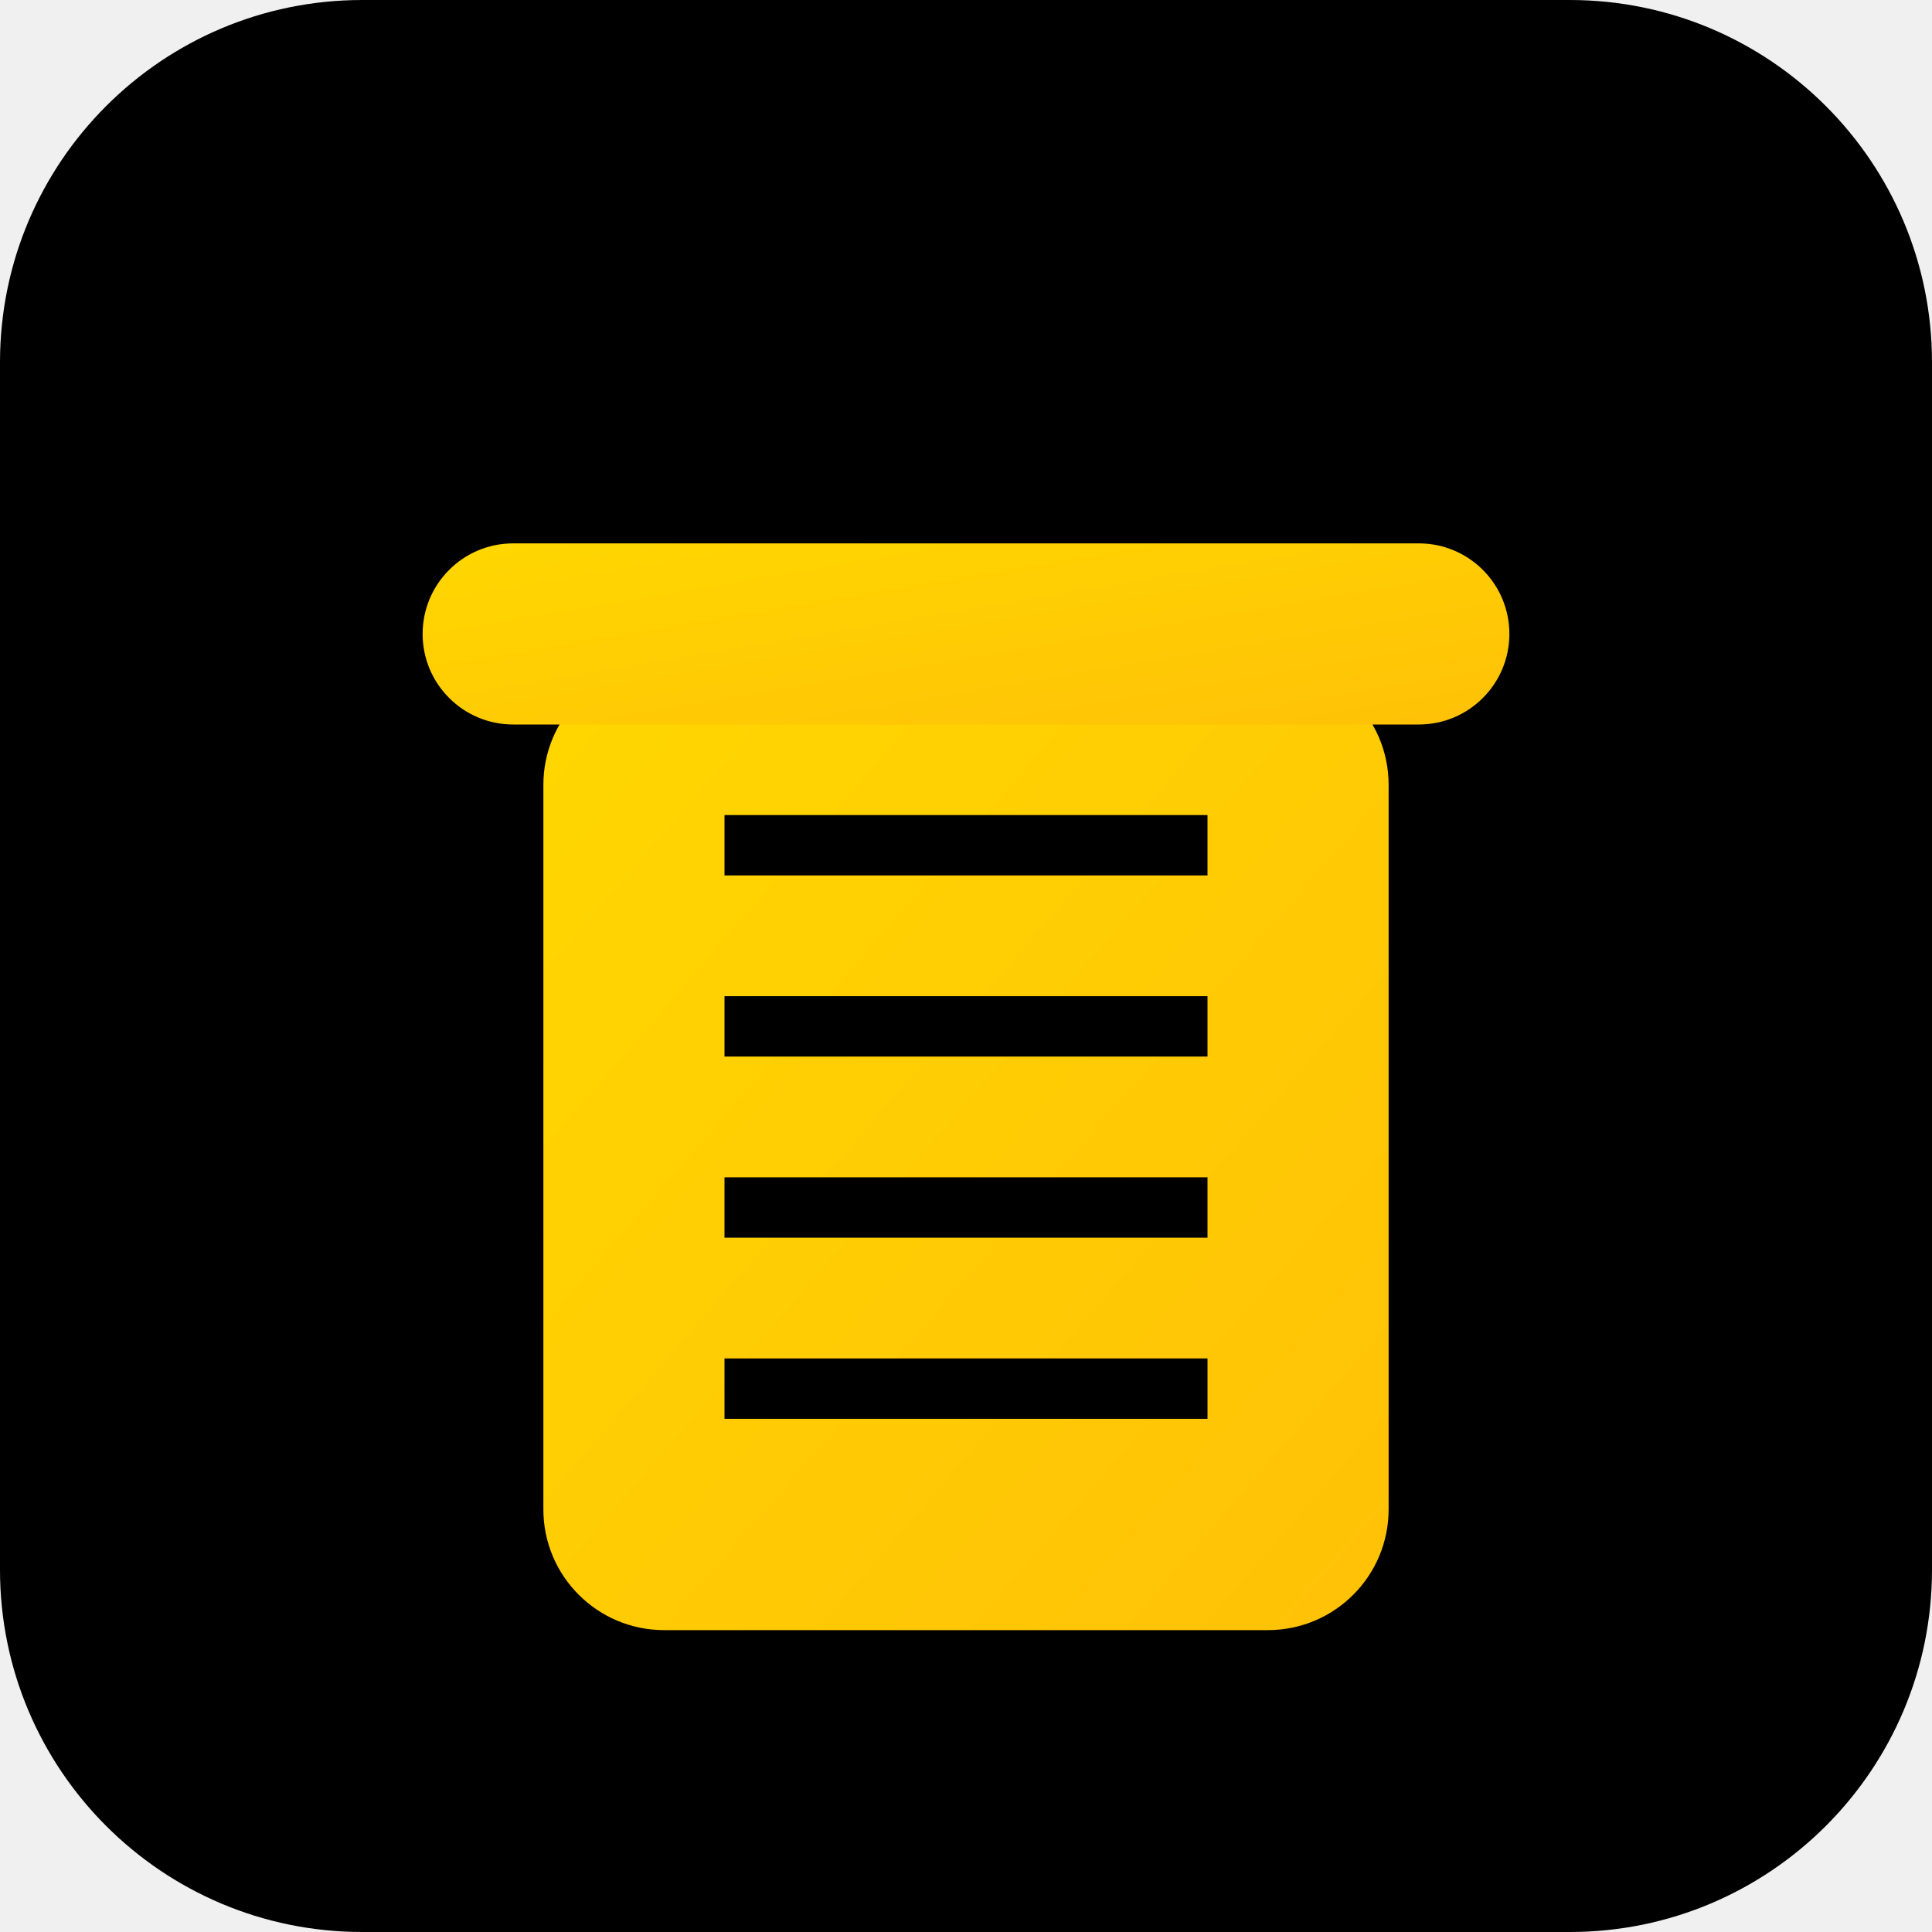
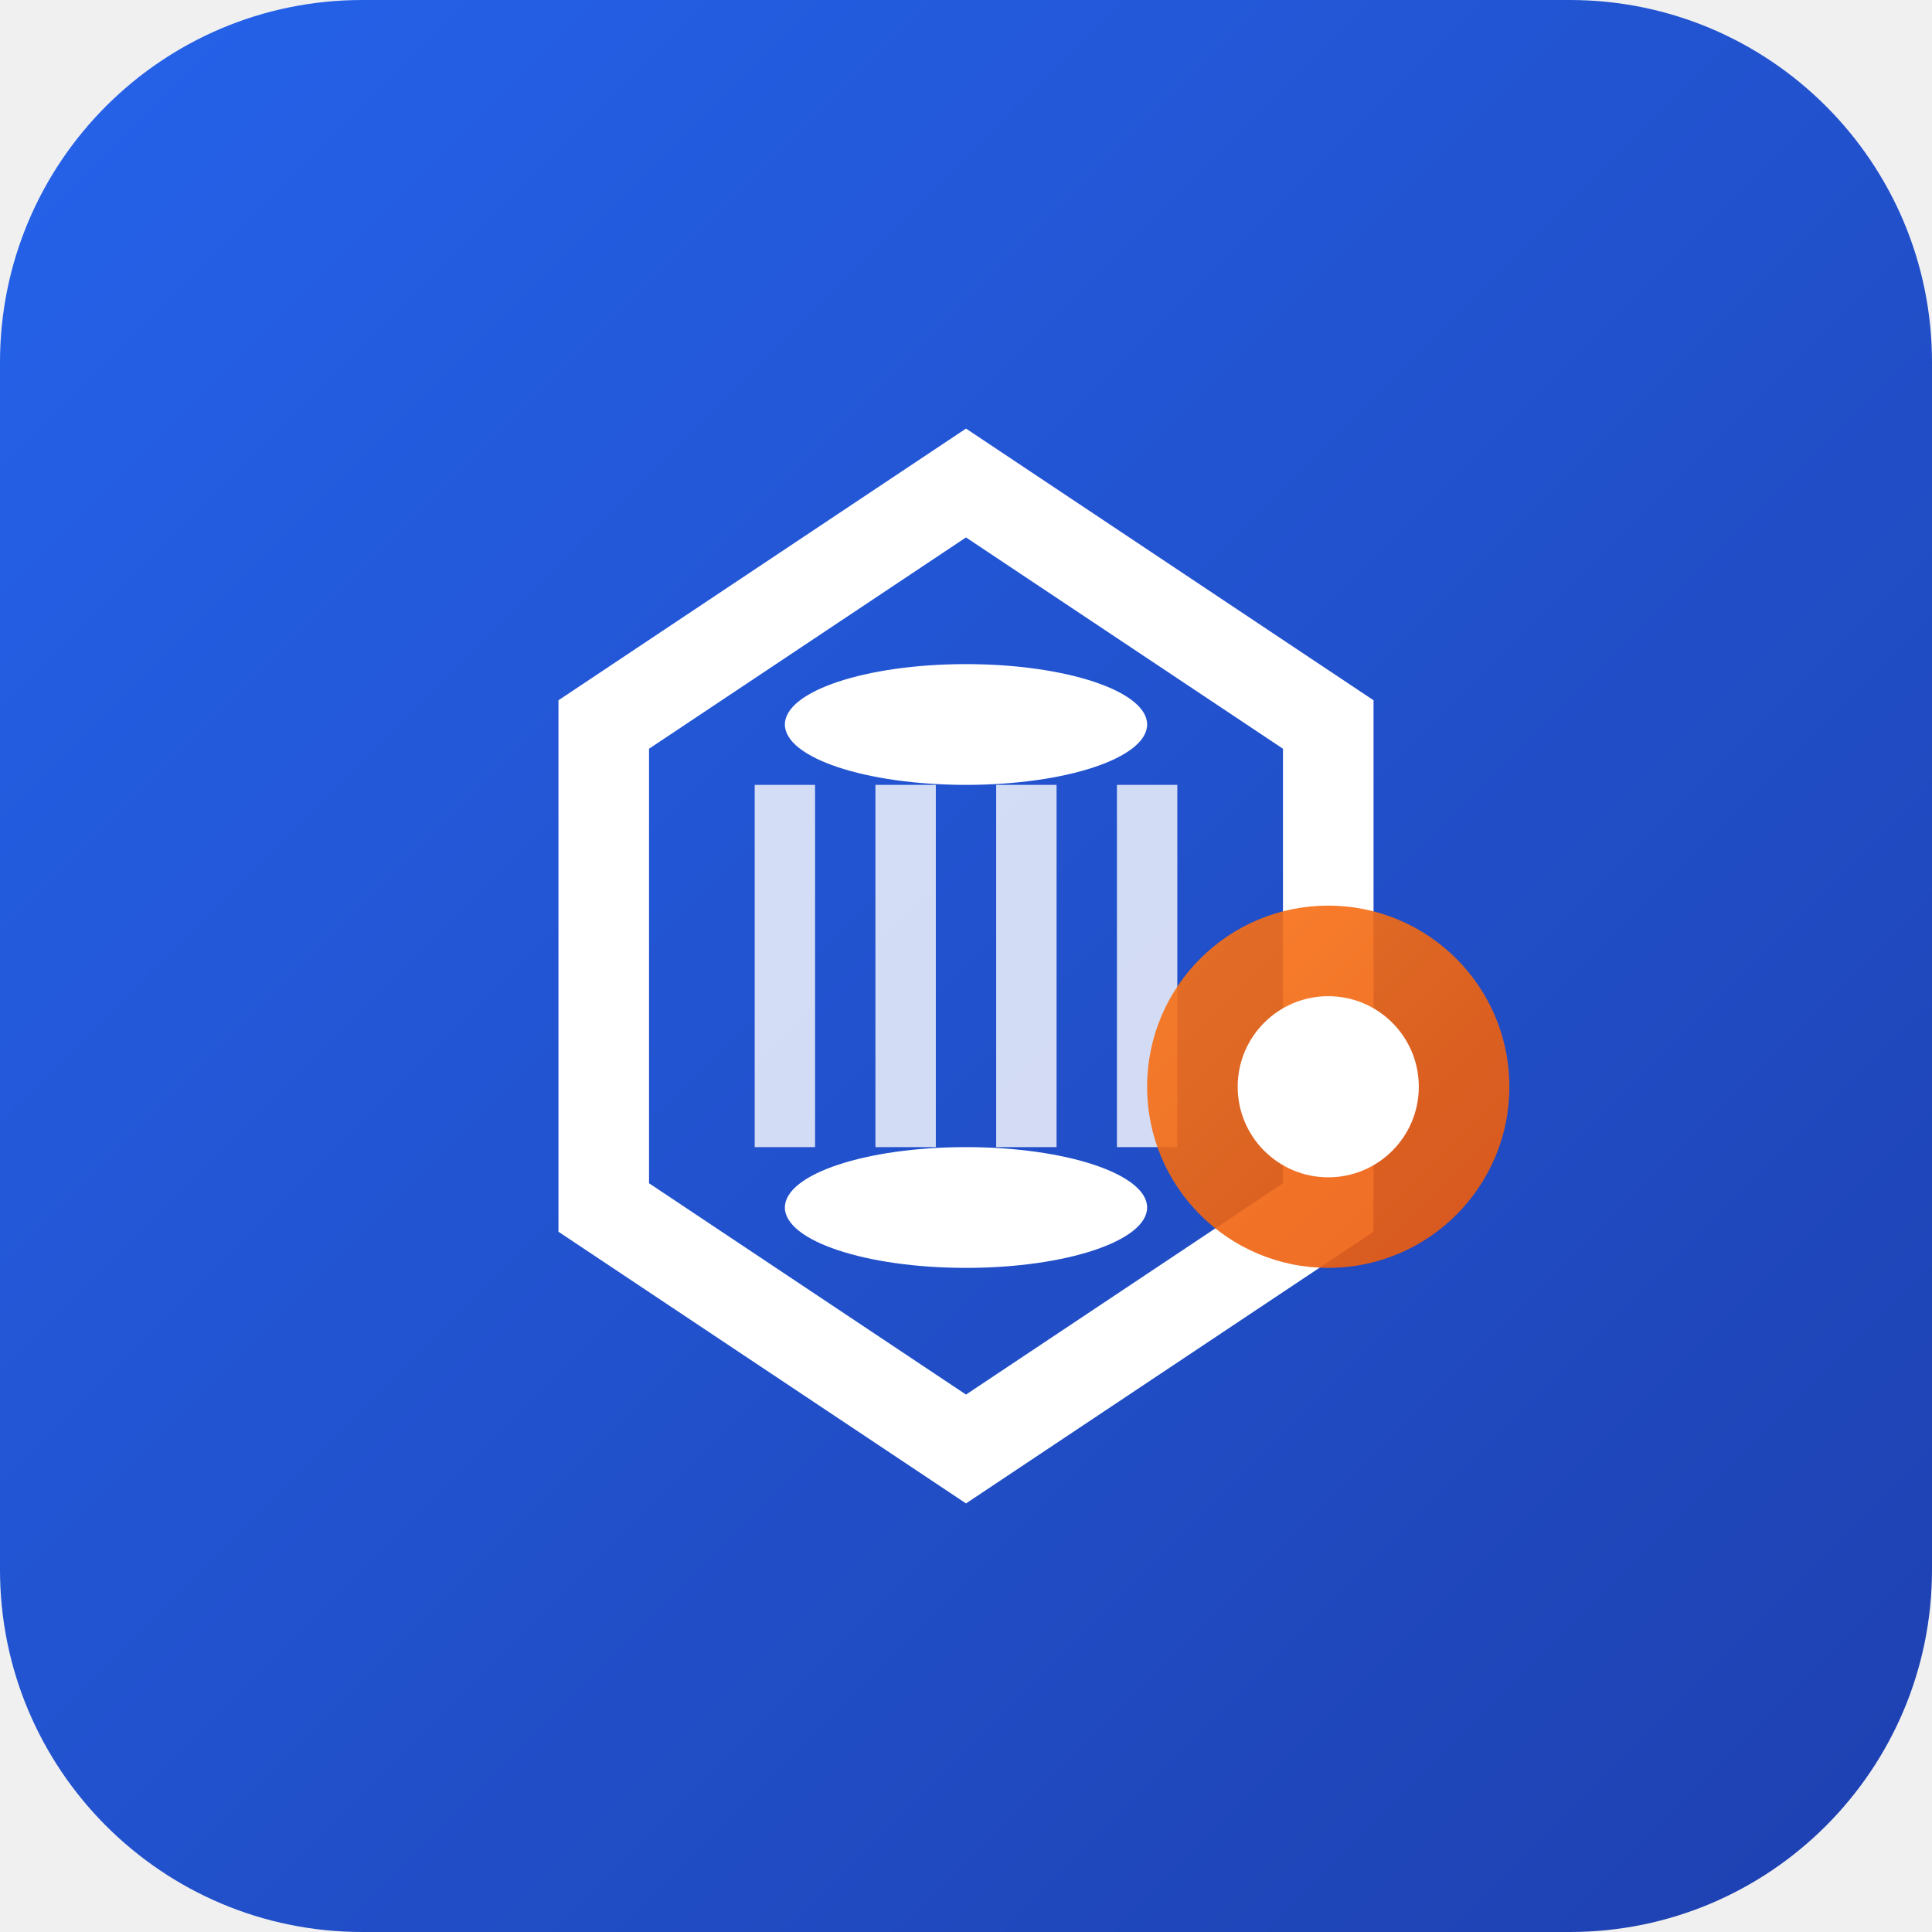
<svg xmlns="http://www.w3.org/2000/svg" width="32" height="32" viewBox="0 0 32 32">
  <defs>
-     <linearGradient id="faviconGradient" x1="0%" y1="0%" x2="100%" y2="100%">
-       <stop offset="0%" style="stop-color:#FFD700;stop-opacity:1" />
-       <stop offset="100%" style="stop-color:#FFC107;stop-opacity:1" />
+     <linearGradient id="favGradient" x1="0%" y1="0%" x2="100%" y2="100%">
+       <stop offset="0%" style="stop-color:#2563EB;stop-opacity:1" />
+       <stop offset="100%" style="stop-color:#1E40AF;stop-opacity:1" />
+     </linearGradient>
+     <linearGradient id="favAccent" x1="0%" y1="0%" x2="100%" y2="100%">
+       <stop offset="0%" style="stop-color:#F97316;stop-opacity:1" />
+       <stop offset="100%" style="stop-color:#EA580C;stop-opacity:1" />
    </linearGradient>
  </defs>
-   <rect width="32" height="32" rx="6" fill="#000000" />
+   <rect width="32" height="32" rx="6" fill="url(#favGradient)" />
  <g transform="translate(6, 6)">
-     <rect x="3" y="5" width="14" height="16" rx="2" fill="url(#faviconGradient)" />
-     <rect x="1" y="3" width="18" height="3" rx="1.5" fill="url(#faviconGradient)" />
-     <line x1="6" y1="8" x2="14" y2="8" stroke="#000000" stroke-width="1" />
-     <line x1="6" y1="11" x2="14" y2="11" stroke="#000000" stroke-width="1" />
-     <line x1="6" y1="14" x2="14" y2="14" stroke="#000000" stroke-width="1" />
-     <line x1="6" y1="17" x2="14" y2="17" stroke="#000000" stroke-width="1" />
+     <polygon points="10,2 16,6 16,14 10,18 4,14 4,6" fill="none" stroke="white" stroke-width="1.5" />
+     <g stroke="white" stroke-width="1" opacity="0.8">
+       <line x1="7" y1="7" x2="7" y2="13" />
+       <line x1="9" y1="7" x2="9" y2="13" />
+       <line x1="11" y1="7" x2="11" y2="13" />
+       <line x1="13" y1="7" x2="13" y2="13" />
+     </g>
+     <ellipse cx="10" cy="6" rx="3" ry="1" fill="white" />
+     <ellipse cx="10" cy="14" rx="3" ry="1" fill="white" />
+     <circle cx="16" cy="12" r="3" fill="url(#favAccent)" opacity="0.9" />
+     <circle cx="16" cy="12" r="1.5" fill="white" />
  </g>
</svg>
